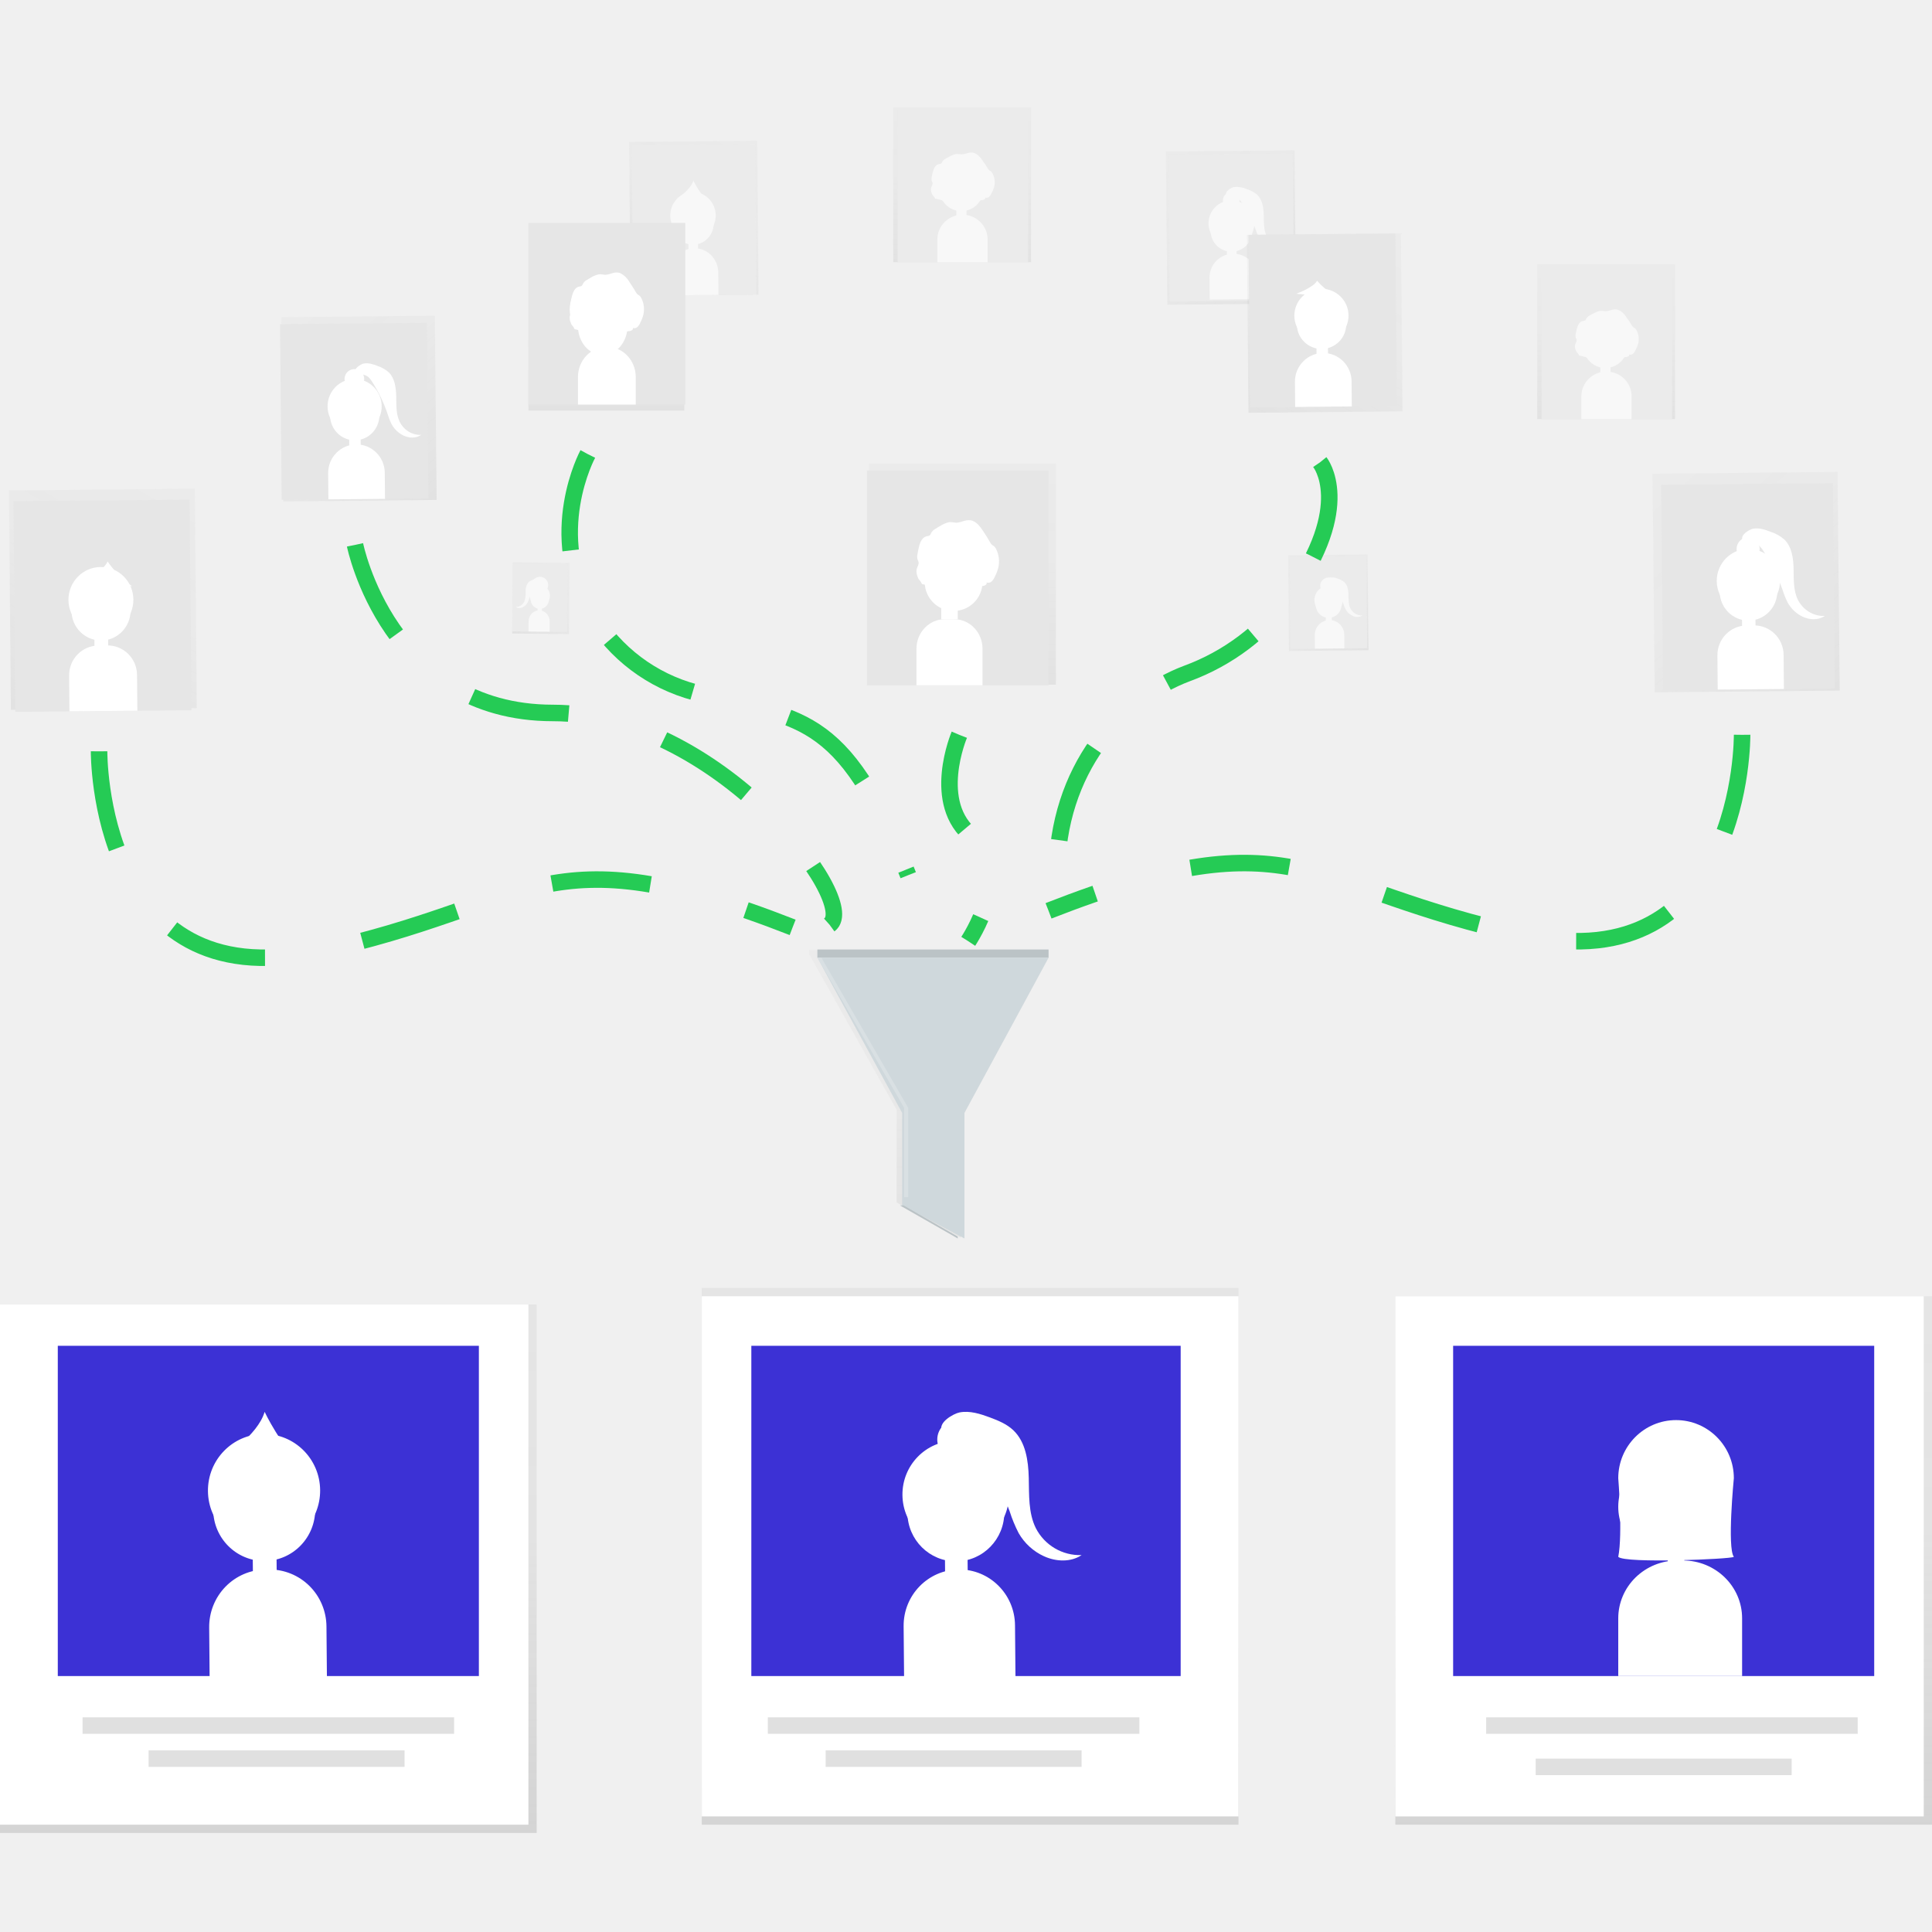
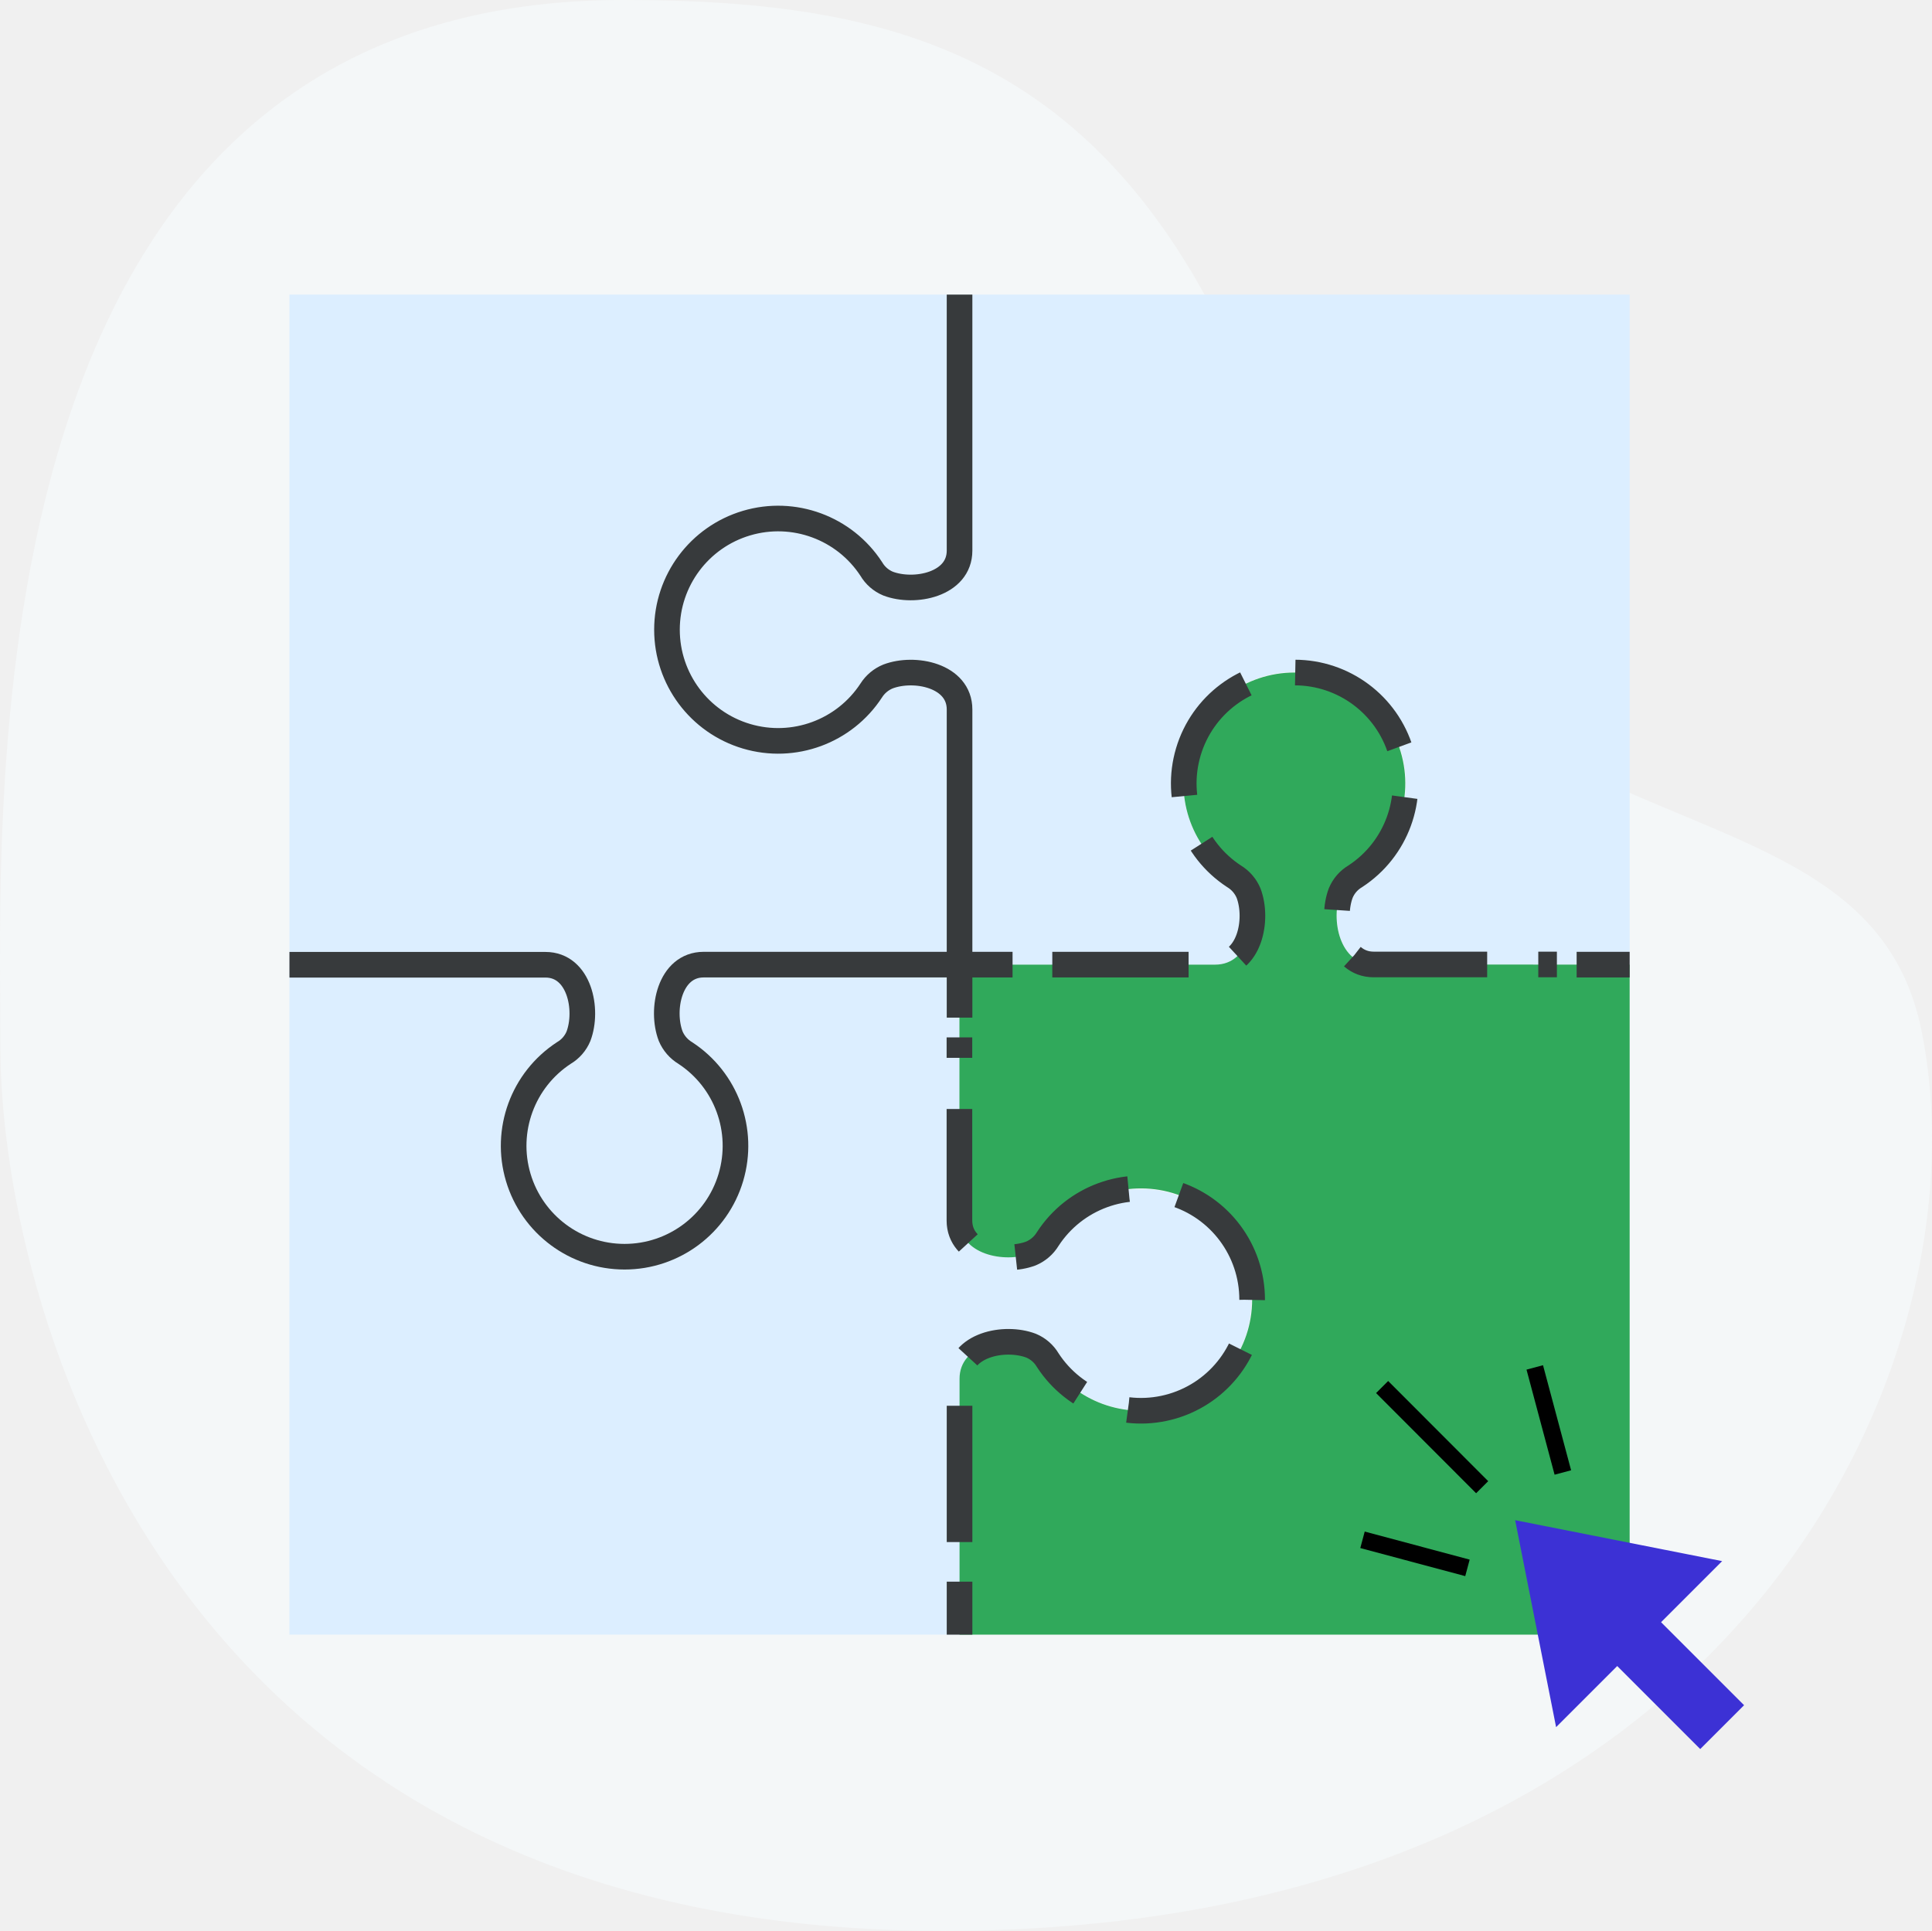
- <svg xmlns="http://www.w3.org/2000/svg" width="234px" height="234px" viewBox="0 0 234 234" version="1.1">
-   <defs>
-     <linearGradient x1="5.149%" y1="3.209%" x2="114.915%" y2="84.88%" id="linearGradient-1">
-       <stop stop-color="#808080" stop-opacity="0.25" offset="0%" />
-       <stop stop-color="#808080" stop-opacity="0.12" offset="54%" />
-       <stop stop-color="#808080" stop-opacity="0.1" offset="100%" />
-     </linearGradient>
-     <linearGradient x1="90.501%" y1="105.044%" x2="9.472%" y2="-4.786%" id="linearGradient-2">
-       <stop stop-color="#808080" stop-opacity="0.25" offset="0%" />
-       <stop stop-color="#808080" stop-opacity="0.12" offset="54%" />
-       <stop stop-color="#808080" stop-opacity="0.1" offset="100%" />
-     </linearGradient>
-     <linearGradient x1="92.371%" y1="100.053%" x2="10.709%" y2="-9.715%" id="linearGradient-3">
-       <stop stop-color="#808080" stop-opacity="0.25" offset="0%" />
-       <stop stop-color="#808080" stop-opacity="0.12" offset="54%" />
-       <stop stop-color="#808080" stop-opacity="0.1" offset="100%" />
-     </linearGradient>
-     <linearGradient x1="20.388%" y1="107.744%" x2="79.599%" y2="-7.727%" id="linearGradient-4">
-       <stop stop-color="#808080" stop-opacity="0.25" offset="0%" />
-       <stop stop-color="#808080" stop-opacity="0.12" offset="54%" />
-       <stop stop-color="#808080" stop-opacity="0.1" offset="100%" />
-     </linearGradient>
-     <linearGradient x1="49.998%" y1="100%" x2="49.998%" y2="0%" id="linearGradient-5">
-       <stop stop-color="#808080" stop-opacity="0.25" offset="0%" />
-       <stop stop-color="#808080" stop-opacity="0.12" offset="54%" />
-       <stop stop-color="#808080" stop-opacity="0.1" offset="100%" />
-     </linearGradient>
-     <linearGradient x1="50.006%" y1="100.011%" x2="50.006%" y2="0%" id="linearGradient-6">
-       <stop stop-color="#808080" stop-opacity="0.25" offset="0%" />
-       <stop stop-color="#808080" stop-opacity="0.12" offset="54%" />
-       <stop stop-color="#808080" stop-opacity="0.1" offset="100%" />
-     </linearGradient>
-     <linearGradient x1="50.014%" y1="100%" x2="50.014%" y2="0%" id="linearGradient-7">
-       <stop stop-color="#808080" stop-opacity="0.25" offset="0%" />
-       <stop stop-color="#808080" stop-opacity="0.12" offset="54%" />
-       <stop stop-color="#808080" stop-opacity="0.1" offset="100%" />
-     </linearGradient>
-     <linearGradient x1="90.529%" y1="104.989%" x2="9.496%" y2="-4.839%" id="linearGradient-8">
-       <stop stop-color="#808080" stop-opacity="0.25" offset="0%" />
-       <stop stop-color="#808080" stop-opacity="0.12" offset="54%" />
-       <stop stop-color="#808080" stop-opacity="0.1" offset="100%" />
-     </linearGradient>
-     <linearGradient x1="91.569%" y1="102.78%" x2="9.909%" y2="-6.975%" id="linearGradient-9">
-       <stop stop-color="#808080" stop-opacity="0.25" offset="0%" />
-       <stop stop-color="#808080" stop-opacity="0.12" offset="54%" />
-       <stop stop-color="#808080" stop-opacity="0.1" offset="100%" />
-     </linearGradient>
-     <linearGradient x1="20.387%" y1="107.733%" x2="79.597%" y2="-7.733%" id="linearGradient-10">
-       <stop stop-color="#808080" stop-opacity="0.25" offset="0%" />
-       <stop stop-color="#808080" stop-opacity="0.12" offset="54%" />
-       <stop stop-color="#808080" stop-opacity="0.1" offset="100%" />
-     </linearGradient>
-     <linearGradient x1="18.112%" y1="111.128%" x2="76.802%" y2="-4.792%" id="linearGradient-11">
-       <stop stop-color="#808080" stop-opacity="0.25" offset="0%" />
-       <stop stop-color="#808080" stop-opacity="0.12" offset="54%" />
-       <stop stop-color="#808080" stop-opacity="0.1" offset="100%" />
-     </linearGradient>
-     <linearGradient x1="49.995%" y1="100%" x2="49.995%" y2="0%" id="linearGradient-12">
-       <stop stop-color="#808080" stop-opacity="0.25" offset="0%" />
-       <stop stop-color="#808080" stop-opacity="0.12" offset="54%" />
-       <stop stop-color="#808080" stop-opacity="0.1" offset="100%" />
-     </linearGradient>
-     <linearGradient x1="50.002%" y1="100.004%" x2="50.002%" y2="0%" id="linearGradient-13">
-       <stop stop-color="#808080" stop-opacity="0.25" offset="0%" />
-       <stop stop-color="#808080" stop-opacity="0.12" offset="54%" />
-       <stop stop-color="#808080" stop-opacity="0.1" offset="100%" />
-     </linearGradient>
-     <linearGradient x1="50%" y1="100%" x2="50%" y2="0%" id="linearGradient-14">
-       <stop stop-color="#808080" stop-opacity="0.25" offset="0%" />
-       <stop stop-color="#808080" stop-opacity="0.12" offset="54%" />
-       <stop stop-color="#808080" stop-opacity="0.1" offset="100%" />
-     </linearGradient>
-     <linearGradient x1="49.992%" y1="100%" x2="49.992%" y2="0%" id="linearGradient-15">
-       <stop stop-color="#808080" stop-opacity="0.25" offset="0%" />
-       <stop stop-color="#808080" stop-opacity="0.12" offset="54%" />
-       <stop stop-color="#808080" stop-opacity="0.1" offset="100%" />
-     </linearGradient>
-   </defs>
-   <g id="Site-/-Illustrations-/-Register" stroke="none" stroke-width="1" fill="none" fill-rule="evenodd">
-     <g id="undraw_filter_4kje" transform="translate(0, 13)">
-       <g id="Group" opacity="0.5" transform="translate(62, 55)">
-         <polygon id="Rectangle" fill="url(#linearGradient-1)" transform="translate(3.513157, 4.454032) rotate(-89.42706) translate(-3.513157, -4.454032) " points="-0.796 1.022 7.826 1.018 7.822 7.886 -0.799 7.89" />
-         <polygon id="Rectangle" fill="#E6E6E6" transform="translate(3.397965, 4.368251) rotate(-179.48) translate(-3.397965, -4.368251) " points="0.078 0.232 6.715 0.235 6.718 8.504 0.081 8.501" />
-         <ellipse id="Oval" fill="#FFFFFF" transform="translate(3.383976, 4.150535) rotate(-89.48) translate(-3.383976, -4.150535) " cx="3.384" cy="4.151" rx="1.287" ry="1.224" />
-         <ellipse id="Oval" fill="#FFFFFF" transform="translate(3.383936, 4.577173) rotate(-89.48) translate(-3.383936, -4.577173) " cx="3.384" cy="4.577" rx="1.17" ry="1.112" />
-         <polygon id="Rectangle" fill="#FFFFFF" transform="translate(3.370851, 5.733604) rotate(-179.48) translate(-3.370851, -5.733604) " points="3.111 5.266 3.63 5.266 3.63 6.201 3.112 6.201" />
-         <path d="M2.023,5.927 L4.581,5.928 L4.582,7.158 C4.582,7.9 4.01,8.502 3.304,8.502 C2.599,8.501 2.026,7.899 2.026,7.157 L2.025,5.927 L2.023,5.927 Z" id="Path" fill="#FFFFFF" transform="translate(3.302268, 7.21417) rotate(-179.48) translate(-3.302268, -7.21417) " />
-         <circle id="Oval" fill="#FFFFFF" transform="translate(3.394515, 2.859762) rotate(-89.48) translate(-3.394515, -2.859762) " cx="3.395" cy="2.86" r="1" />
-         <path d="M3.254,2.095 C3.015,2.068 2.774,2.109 2.556,2.215 C2.359,2.278 2.176,2.382 2.017,2.52 C1.76,2.836 1.633,3.246 1.662,3.66 C1.692,4.07 1.636,4.483 1.499,4.868 C1.296,5.28 0.886,5.532 0.446,5.515 C0.71,5.677 1.035,5.689 1.309,5.545 C1.552,5.43 1.756,5.24 1.893,4.999 C1.976,4.831 2.045,4.656 2.1,4.475 C2.288,3.942 2.539,3.435 2.847,2.967 C2.893,2.891 2.949,2.822 3.013,2.763 C3.105,2.688 3.215,2.642 3.331,2.629 C3.427,2.629 3.591,2.662 3.648,2.564 C3.772,2.348 3.381,2.125 3.254,2.095 Z" id="Path" fill="#FFFFFF" />
-       </g>
-       <g id="Group" opacity="0.5" transform="translate(156, 54)">
-         <polygon id="Rectangle" fill="url(#linearGradient-2)" transform="translate(4.880657, 6.001217) rotate(-0.52) translate(-4.880657, -6.001217) " points="0.068 0.206 9.695 0.205 9.694 11.796 0.067 11.797" />
-         <polygon id="Rectangle" fill="#E6E6E6" transform="translate(4.89546, 5.994262) rotate(-0.52) translate(-4.89546, -5.994262) " points="0.243 0.435 9.549 0.434 9.548 11.553 0.242 11.554" />
-         <ellipse id="Oval" fill="#FFFFFF" transform="translate(4.918302, 5.679065) rotate(-0.52) translate(-4.918302, -5.679065) " cx="4.918" cy="5.679" rx="1.716" ry="1.732" />
-         <ellipse id="Oval" fill="#FFFFFF" transform="translate(4.923502, 6.257174) rotate(-0.52) translate(-4.923502, -6.257174) " cx="4.924" cy="6.257" rx="1.559" ry="1.574" />
-         <polygon id="Rectangle" fill="#FFFFFF" transform="translate(4.936303, 7.830634) rotate(-0.52) translate(-4.936303, -7.830634) " points="4.573 7.201 5.3 7.201 5.3 8.461 4.573 8.461" />
-         <path d="M5.021,8.092 C6.012,8.091 6.815,8.902 6.815,9.902 L6.815,11.55 L3.239,11.55 L3.239,9.913 C3.239,8.913 4.043,8.103 5.034,8.102 L5.021,8.092 Z" id="Path" fill="#FFFFFF" transform="translate(5.027104, 9.820694) rotate(-0.52) translate(-5.027104, -9.820694) " />
-         <ellipse id="Oval" fill="#FFFFFF" transform="translate(4.900048, 3.950194) rotate(-0.52) translate(-4.900048, -3.950194) " cx="4.9" cy="3.95" rx="1" ry="1" />
-         <path d="M5.097,2.943 C5.431,2.907 5.768,2.962 6.073,3.104 C6.349,3.189 6.605,3.329 6.827,3.515 C7.227,3.892 7.311,4.495 7.324,5.045 C7.338,5.596 7.308,6.177 7.551,6.682 C7.835,7.234 8.409,7.571 9.024,7.549 C8.654,7.766 8.2,7.781 7.816,7.587 C7.476,7.43 7.193,7.17 7.005,6.843 C6.889,6.617 6.791,6.382 6.714,6.139 C6.451,5.421 6.099,4.739 5.668,4.11 C5.603,4.009 5.525,3.917 5.435,3.837 C5.306,3.737 5.152,3.674 4.989,3.657 C4.857,3.638 4.63,3.701 4.546,3.57 C4.368,3.281 4.903,2.981 5.097,2.943 Z" id="Path" fill="#FFFFFF" />
-       </g>
-       <g id="Group" opacity="0.5" transform="translate(141, 5)">
-         <polygon id="Rectangle" fill="url(#linearGradient-3)" transform="translate(8.089645, 9.558296) rotate(-0.52) translate(-8.089645, -9.558296) " points="0.298 0.278 15.881 0.279 15.882 18.838 0.298 18.838" />
-         <polygon id="Rectangle" fill="#E6E6E6" transform="translate(8.113017, 9.549823) rotate(-0.52) translate(-8.113017, -9.549823) " points="0.582 0.647 15.644 0.647 15.644 18.452 0.582 18.452" />
-         <ellipse id="Oval" fill="#FFFFFF" transform="translate(8.149813, 9.045605) rotate(-0.52) translate(-8.149813, -9.045605) " cx="8.15" cy="9.046" rx="2.778" ry="2.773" />
-         <ellipse id="Oval" fill="#FFFFFF" transform="translate(8.1582, 9.967956) rotate(-0.52) translate(-8.1582, -9.967956) " cx="8.158" cy="9.968" rx="2.524" ry="2.52" />
-         <polygon id="Rectangle" fill="#FFFFFF" transform="translate(8.182486, 12.4872) rotate(-0.52) translate(-8.182486, -12.4872) " points="7.594 11.479 8.771 11.479 8.771 13.495 7.594 13.495" />
-         <path d="M8.382,12.728 C9.98,12.728 11.277,14.017 11.284,15.611 L11.285,18.258 L5.491,18.257 L5.491,15.611 C5.499,14.021 6.789,12.734 8.382,12.728 Z" id="Path" fill="#FFFFFF" transform="translate(8.387806, 15.49279) rotate(-0.572939) translate(-8.387806, -15.49279) " />
-         <ellipse id="Oval" fill="#FFFFFF" transform="translate(8.124603, 6.273046) rotate(-0.52) translate(-8.124603, -6.273046) " cx="8.125" cy="6.273" rx="1.01" ry="1.008" />
-         <path d="M8.452,4.654 C8.993,4.596 9.539,4.686 10.033,4.912 C10.481,5.049 10.896,5.274 11.255,5.573 C11.901,6.179 12.039,7.14 12.061,8.024 C12.083,8.908 12.033,9.836 12.428,10.626 C12.891,11.506 13.819,12.042 14.814,12.003 C14.214,12.351 13.479,12.373 12.858,12.064 C12.303,11.814 11.84,11.397 11.534,10.871 C11.345,10.511 11.187,10.135 11.062,9.748 C10.636,8.598 10.067,7.506 9.368,6.499 C9.264,6.335 9.138,6.187 8.993,6.058 C8.782,5.901 8.532,5.806 8.27,5.783 C8.055,5.752 7.686,5.854 7.55,5.642 C7.269,5.196 8.135,4.714 8.452,4.654 Z" id="Path" fill="#FFFFFF" />
-       </g>
-       <g id="Group" opacity="0.5" transform="translate(76, 4)">
-         <polygon id="Rectangle" fill="url(#linearGradient-4)" transform="translate(8.036482, 9.435968) rotate(-0.52) translate(-8.036482, -9.435968) " points="0.284 0.124 15.794 0.12 15.788 18.748 0.279 18.752" />
-         <polygon id="Rectangle" fill="#E6E6E6" transform="translate(8.06209, 9.618827) rotate(-0.52) translate(-8.06209, -9.618827) " points="0.598 0.49 15.531 0.486 15.526 18.748 0.593 18.752" />
-         <ellipse id="Oval" fill="#FFFFFF" transform="translate(7.932236, 9.105145) rotate(-0.52) translate(-7.932236, -9.105145) " cx="7.932" cy="9.105" rx="2.752" ry="2.842" />
-         <ellipse id="Oval" fill="#FFFFFF" transform="translate(7.940561, 10.05228) rotate(-0.52) translate(-7.940561, -10.05228) " cx="7.941" cy="10.052" rx="2.501" ry="2.583" />
-         <polygon id="Rectangle" fill="#FFFFFF" transform="translate(7.963274, 12.63622) rotate(-0.52) translate(-7.963274, -12.63622) " points="7.38 11.602 8.548 11.602 8.547 13.67 7.379 13.67" />
-         <path d="M8.118,13.063 C9.707,13.062 10.995,14.392 10.995,16.033 L10.994,18.745 L5.239,18.747 L5.24,16.038 C5.239,15.249 5.543,14.493 6.082,13.935 C6.622,13.377 7.355,13.063 8.118,13.063 Z" id="Path" fill="#FFFFFF" transform="translate(8.116918, 15.90499) rotate(-0.52) translate(-8.116918, -15.90499) " />
-         <path d="M5.997,7.049 C5.997,7.049 7.656,6 7.981,4.877 C8.479,5.893 9.136,6.818 9.925,7.614 L5.997,7.049 Z" id="Path" fill="#FFFFFF" />
-       </g>
-       <rect id="Rectangle" fill="url(#linearGradient-5)" x="0" y="145" width="65" height="64" />
-       <rect id="Rectangle" fill="#FFFFFF" x="0" y="145" width="64" height="63" />
-       <rect id="Rectangle" fill="#3C31D5" x="7" y="150" width="51" height="40" />
-       <rect id="Rectangle" fill="#E0E0E0" x="10" y="195" width="45" height="2" />
-       <rect id="Rectangle" fill="#E0E0E0" x="18" y="199" width="31" height="2" />
-       <g id="Group" opacity="0.5" transform="translate(105, 43)" fill="url(#linearGradient-6)">
-         <rect id="Rectangle" x="0.249" y="0.16" width="22.64" height="26.769" />
-       </g>
-       <rect id="Rectangle" fill="#E6E6E6" x="105" y="44" width="22" height="26" />
-       <ellipse id="Oval" fill="#FFFFFF" cx="115.5" cy="56" rx="3.5" ry="4" />
-       <circle id="Oval" fill="#FFFFFF" cx="115.5" cy="57.5" r="3.5" />
-       <rect id="Rectangle" fill="#FFFFFF" x="114" y="60" width="2" height="2" />
-       <path d="M114.426,62 L115.574,62 C117.466,62 119,63.603 119,65.581 L119,70 L111,70 L111,65.581 C111,63.603 112.534,62 114.426,62 Z" id="Path" fill="#FFFFFF" />
-       <path d="M114.001,50.628 C113.759,50.762 113.522,50.905 113.29,51.055 C113.076,51.165 112.897,51.339 112.774,51.554 C112.746,51.64 112.706,51.722 112.656,51.796 C112.548,51.921 112.367,51.919 112.213,51.957 C111.697,52.082 111.44,52.668 111.313,53.196 C111.232,53.51 111.166,53.828 111.118,54.149 C111.07,54.357 111.077,54.574 111.136,54.778 C111.169,54.866 111.218,54.942 111.244,55.032 C111.337,55.359 111.074,55.669 111.009,56.001 C110.978,56.305 111.027,56.611 111.151,56.886 C111.178,56.975 111.215,57.059 111.262,57.137 C111.305,57.196 111.351,57.251 111.401,57.303 C111.511,57.43 111.599,57.576 111.659,57.736 C112.203,57.84 112.737,57.998 113.254,58.207 C114.091,58.553 114.921,59.041 115.83,58.997 C116.074,58.985 116.315,58.933 116.544,58.842 C116.992,58.665 117.384,58.344 117.832,58.188 C118.257,58.086 118.687,58.01 119.121,57.96 C119.324,57.916 119.577,57.753 119.499,57.548 C119.71,57.63 119.947,57.581 120.113,57.42 C120.274,57.26 120.403,57.068 120.491,56.854 C120.674,56.498 120.816,56.122 120.917,55.732 C121.089,54.976 120.992,54.179 120.646,53.493 C120.586,53.358 120.498,53.239 120.388,53.144 C120.306,53.082 120.208,53.043 120.131,52.975 C120.05,52.897 119.983,52.805 119.932,52.703 C119.647,52.207 119.346,51.723 119.028,51.251 C118.714,50.783 118.355,50.304 117.848,50.099 C117.095,49.797 116.547,50.279 115.83,50.309 C115.511,50.309 115.243,50.186 114.905,50.257 C114.589,50.334 114.284,50.459 114.001,50.628 Z" id="Path" fill="#FFFFFF" />
-       <g id="Group" opacity="0.5" transform="translate(64, 14)" fill="url(#linearGradient-7)">
-         <rect id="Rectangle" x="0.003" y="0.18" width="18.879" height="22.554" />
-       </g>
-       <rect id="Rectangle" fill="#E6E6E6" x="64" y="14" width="19" height="22" />
-       <circle id="Oval" fill="#FFFFFF" cx="72.5" cy="24.5" r="3.5" />
-       <ellipse id="Oval" fill="#FFFFFF" cx="73" cy="26.5" rx="3" ry="3.5" />
-       <rect id="Rectangle" fill="#FFFFFF" x="72" y="28" width="2" height="2" />
-       <path d="M73.512,29 C75.441,29.009 77,30.647 77,32.664 L77,36 L70,36 L70,32.664 C70,31.691 70.37,30.758 71.029,30.07 C71.688,29.383 72.581,28.998 73.512,29 Z" id="Path" fill="#FFFFFF" />
-       <path d="M71.702,20.537 C71.484,20.656 71.27,20.784 71.06,20.92 C70.871,21.02 70.714,21.174 70.605,21.363 C70.58,21.44 70.544,21.513 70.499,21.579 C70.401,21.69 70.227,21.687 70.099,21.721 C69.645,21.832 69.411,22.354 69.283,22.825 C69.209,23.105 69.15,23.39 69.106,23.677 C69.062,23.864 69.068,24.06 69.123,24.245 C69.153,24.321 69.196,24.392 69.221,24.469 C69.305,24.753 69.068,25.037 69.008,25.32 C68.98,25.591 69.024,25.864 69.136,26.11 C69.16,26.189 69.194,26.264 69.237,26.334 C69.275,26.386 69.317,26.435 69.362,26.482 C69.461,26.594 69.539,26.725 69.593,26.868 C70.084,26.962 70.565,27.105 71.03,27.293 C71.786,27.6 72.534,28.037 73.345,27.997 C73.566,27.986 73.783,27.939 73.99,27.858 C74.395,27.699 74.749,27.416 75.16,27.291 C75.541,27.199 75.927,27.131 76.316,27.086 C76.501,27.049 76.727,26.902 76.659,26.72 C76.846,26.789 77.055,26.745 77.203,26.606 C77.348,26.464 77.463,26.292 77.543,26.101 C77.707,25.785 77.836,25.449 77.927,25.102 C78.079,24.43 77.992,23.724 77.682,23.115 C77.626,22.993 77.546,22.887 77.445,22.802 C77.372,22.746 77.282,22.712 77.211,22.652 C77.138,22.583 77.078,22.501 77.032,22.411 C76.774,21.97 76.502,21.539 76.215,21.119 C75.964,20.676 75.593,20.32 75.149,20.094 C74.469,19.81 73.974,20.256 73.329,20.282 C73.04,20.282 72.798,20.171 72.494,20.236 C72.218,20.298 71.951,20.399 71.702,20.537 Z" id="Path" fill="#FFFFFF" />
-       <g id="Group" opacity="0.5" transform="translate(200, 44)" fill="url(#linearGradient-8)">
-         <polygon id="Rectangle" transform="translate(11.48738, 13.5054) rotate(-0.572939) translate(-11.48738, -13.5054) " points="0.281 0.261 22.691 0.263 22.694 26.75 0.283 26.748" />
-       </g>
-       <polygon id="Rectangle" fill="#E6E6E6" transform="translate(211.7116, 58.05945) rotate(-0.52) translate(-211.7116, -58.05945) " points="201.311 45.622 222.114 45.62 222.112 70.497 201.309 70.498" />
-       <ellipse id="Oval" fill="#FFFFFF" transform="translate(211.7625, 57.35408) rotate(-0.52) translate(-211.7625, -57.35408) " cx="211.763" cy="57.354" rx="3.835" ry="3.872" />
-       <ellipse id="Oval" fill="#FFFFFF" transform="translate(211.7741, 58.64537) rotate(-0.52) translate(-211.7741, -58.64537) " cx="211.774" cy="58.645" rx="3.485" ry="3.519" />
-       <polygon id="Rectangle" fill="#FFFFFF" transform="translate(211.8044, 62.16545) rotate(-0.52) translate(-211.8044, -62.16545) " points="210.99 60.757 212.619 60.757 212.618 63.574 210.99 63.574" />
-       <path d="M211.579,62.751 L212.462,62.751 C214.433,62.751 216.03,64.363 216.029,66.353 L216.029,70.483 L208.011,70.484 L208.011,66.353 C208.011,65.398 208.387,64.482 209.056,63.806 C209.725,63.131 210.633,62.751 211.579,62.751 Z" id="Path" fill="#FFFFFF" transform="translate(212.0202, 66.61745) rotate(-0.52) translate(-212.0202, -66.61745) " />
-       <ellipse id="Oval" fill="#FFFFFF" transform="translate(211.7277, 53.48297) rotate(-0.52) translate(-211.7277, -53.48297) " cx="211.728" cy="53.483" rx="1.394" ry="1.407" />
-       <path d="M212.307,51.043 C213.033,50.898 213.775,51.144 214.466,51.413 C215.077,51.609 215.644,51.931 216.134,52.36 C217.016,53.228 217.213,54.622 217.235,55.877 C217.257,57.132 217.197,58.475 217.737,59.609 C218.365,60.878 219.636,61.654 221,61.602 C220.225,62.145 219.176,62.091 218.325,61.69 C217.567,61.33 216.935,60.731 216.517,59.976 C216.259,59.458 216.043,58.918 215.872,58.362 C215.29,56.715 214.513,55.15 213.559,53.706 C213.417,53.472 213.244,53.26 213.046,53.075 C212.76,52.844 212.418,52.701 212.059,52.663 C211.764,52.62 211.249,52.764 211.076,52.459 C210.69,51.82 211.875,51.127 212.307,51.043 Z" id="Path" fill="#FFFFFF" />
-       <g id="Group" opacity="0.5" transform="translate(34, 25)" fill="url(#linearGradient-9)">
-         <polygon id="Rectangle" transform="translate(9.48447, 11.48706) rotate(-0.572939) translate(-9.48447, -11.48706) " points="0.194 0.331 18.776 0.33 18.775 22.643 0.193 22.645" />
-       </g>
-       <polygon id="Rectangle" fill="#E6E6E6" transform="translate(42.9084, 36.81812) rotate(-0.52) translate(-42.9084, -36.81812) " points="34.016 26.184 51.803 26.183 51.801 47.452 34.014 47.453" />
-       <ellipse id="Oval" fill="#FFFFFF" transform="translate(42.95206, 36.2147) rotate(-0.52) translate(-42.95206, -36.2147) " cx="42.952" cy="36.215" rx="3.278" ry="3.31" />
-       <ellipse id="Oval" fill="#FFFFFF" transform="translate(42.96199, 37.31876) rotate(-0.52) translate(-42.96199, -37.31876) " cx="42.962" cy="37.319" rx="2.981" ry="3.01" />
-       <polygon id="Rectangle" fill="#FFFFFF" transform="translate(42.98902, 40.32534) rotate(-0.52) translate(-42.98902, -40.32534) " points="42.294 39.122 43.685 39.122 43.684 41.529 42.293 41.529" />
-       <path d="M43.174,40.827 C45.067,40.827 46.602,42.377 46.601,44.288 L46.601,47.45 L39.745,47.45 L39.745,44.289 C39.745,42.377 41.28,40.828 43.174,40.827 Z" id="Path" fill="#FFFFFF" transform="translate(43.17313, 44.1388) rotate(-0.52) translate(-43.17313, -44.1388) " />
-       <ellipse id="Oval" fill="#FFFFFF" transform="translate(42.92231, 32.90525) rotate(-0.52) translate(-42.92231, -32.90525) " cx="42.922" cy="32.905" rx="1.192" ry="1.203" />
-       <path d="M44.038,31.035 C44.619,30.916 45.213,31.119 45.769,31.338 C46.258,31.499 46.713,31.762 47.106,32.113 C47.813,32.822 47.965,33.954 47.988,34.993 C48.011,36.033 47.957,37.121 48.39,38.05 C48.894,39.086 49.91,39.718 51,39.674 C50.381,40.118 49.539,40.075 48.86,39.747 C48.252,39.453 47.746,38.963 47.412,38.345 C47.209,37.92 47.04,37.478 46.906,37.024 C46.44,35.673 45.817,34.39 45.051,33.206 C44.938,33.015 44.8,32.84 44.642,32.689 C44.413,32.5 44.139,32.383 43.851,32.351 C43.616,32.316 43.212,32.435 43.065,32.183 C42.744,31.671 43.694,31.106 44.038,31.035 Z" id="Path" fill="#FFFFFF" />
-       <g id="Group" opacity="0.5" transform="translate(1, 46)" fill="url(#linearGradient-10)">
-         <polygon id="Rectangle" transform="translate(11.45779, 13.58308) rotate(-0.52) translate(-11.45779, -13.58308) " points="0.202 0.294 22.717 0.291 22.714 26.872 0.198 26.875" />
-       </g>
-       <polygon id="Rectangle" fill="#E6E6E6" transform="translate(12.40803, 60.36602) rotate(-0.52) translate(-12.40803, -60.36602) " points="1.741 47.611 23.077 47.609 23.075 73.121 1.739 73.123" />
-       <ellipse id="Oval" fill="#FFFFFF" transform="translate(12.22293, 59.64494) rotate(-0.52) translate(-12.22293, -59.64494) " cx="12.223" cy="59.645" rx="3.933" ry="3.971" />
-       <ellipse id="Oval" fill="#FFFFFF" transform="translate(12.23481, 60.9665) rotate(-0.52) translate(-12.23481, -60.9665) " cx="12.235" cy="60.966" rx="3.575" ry="3.61" />
-       <polygon id="Rectangle" fill="#FFFFFF" transform="translate(12.26727, 64.57743) rotate(-0.52) translate(-12.26727, -64.57743) " points="11.433 63.133 13.102 63.133 13.102 66.022 11.433 66.022" />
-       <path d="M11.943,65.177 L13.034,65.177 C15.004,65.177 16.601,66.789 16.601,68.778 L16.601,73.118 L8.375,73.119 L8.376,68.782 C8.376,66.793 9.973,65.18 11.943,65.18 L11.943,65.177 Z" id="Path" fill="#FFFFFF" transform="translate(12.48818, 69.14776) rotate(-0.52) translate(-12.48818, -69.14776) " />
-       <path d="M10,57.376 C10,57.376 12.535,56.227 13.031,55 C13.031,55 14.197,56.786 16,58 L10,57.376 Z" id="Path" fill="#FFFFFF" />
-       <ellipse id="Oval" fill="#FFFFFF" transform="translate(31.98012, 167.5391) rotate(-0.52) translate(-31.98012, -167.5391) " cx="31.98" cy="167.539" rx="6.794" ry="6.859" />
-       <ellipse id="Oval" fill="#FFFFFF" transform="translate(32.00066, 169.8243) rotate(-0.52) translate(-32.00066, -169.8243) " cx="32.001" cy="169.824" rx="6.177" ry="6.237" />
-       <polygon id="Rectangle" fill="#FFFFFF" transform="translate(32.05808, 176.0605) rotate(-0.52) translate(-32.05808, -176.0605) " points="30.617 173.566 33.5 173.566 33.499 178.555 30.617 178.555" />
-       <path d="M32.221,177.098 L32.655,177.098 C34.483,177.097 36.236,177.831 37.528,179.137 C38.819,180.444 39.544,182.215 39.54,184.061 L39.54,190.829 L25.333,190.831 L25.334,184.062 C25.331,182.216 26.056,180.445 27.348,179.138 C28.639,177.832 30.393,177.098 32.221,177.098 Z" id="Path" fill="#FFFFFF" transform="translate(32.43698, 183.964) rotate(-0.52) translate(-32.43698, -183.964) " />
-       <path d="M27,163.542 C27,163.542 31.223,160.858 32.051,158 C32.051,158 33.999,162.165 37,165 L27,163.542 Z" id="Path" fill="#FFFFFF" />
-       <g id="Group" opacity="0.5" transform="translate(151, 15)" fill="url(#linearGradient-11)">
-         <polygon id="Rectangle" transform="translate(9.445684, 11.13146) rotate(-0.52) translate(-9.445684, -11.13146) " points="0.117 0.354 18.776 0.352 18.774 21.909 0.115 21.911" />
-       </g>
-       <polygon id="Rectangle" fill="#E6E6E6" transform="translate(160.2054, 25.81135) rotate(-0.52) translate(-160.2054, -25.81135) " points="151.31 15.365 169.103 15.363 169.101 36.258 151.308 36.259" />
-       <ellipse id="Oval" fill="#FFFFFF" transform="translate(160.0501, 25.22352) rotate(-0.52) translate(-160.0501, -25.22352) " cx="160.05" cy="25.224" rx="3.281" ry="3.252" />
-       <ellipse id="Oval" fill="#FFFFFF" transform="translate(160.0625, 26.30555) rotate(-0.52) translate(-160.0625, -26.30555) " cx="160.063" cy="26.306" rx="2.981" ry="2.957" />
-       <polygon id="Rectangle" fill="#FFFFFF" transform="translate(160.1422, 29.07289) rotate(-0.572939) translate(-160.1422, -29.07289) " points="159.447 27.89 160.838 27.89 160.838 30.256 159.447 30.256" />
-       <path d="M160.27,29.754 C162.164,29.753 163.698,31.303 163.698,33.215 L163.698,36.257 L156.839,36.258 L156.839,33.215 C156.839,32.297 157.201,31.416 157.844,30.767 C158.488,30.117 159.361,29.753 160.27,29.754 Z" id="Path" fill="#FFFFFF" transform="translate(160.2685, 33.00583) rotate(-0.52) translate(-160.2685, -33.00583) " />
-       <path d="M157,22.582 C157,22.582 159.114,21.815 159.525,21 C160.161,21.745 160.997,22.42 162,23 L157,22.582 Z" id="Path" fill="#FFFFFF" />
-       <g id="Group" opacity="0.5" transform="translate(98, 102)" fill="url(#linearGradient-12)">
-         <polygon id="Path" points="0.008 0.063 0.008 0.565 10.598 19.41 10.598 30.632 18.377 34.904 18.377 34.653 18.377 19.41 28.887 0.565 28.887 0.063" />
-       </g>
-       <rect id="Rectangle" fill="#CFD8DC" x="99" y="102" width="28" height="1" />
-       <rect id="Rectangle" fill="#000000" opacity="0.1" x="99" y="102" width="28" height="1" />
-       <polygon id="Path" fill="#CFD8DC" points="99 103 109.268 121.797 109.268 132.99 116.812 137 116.812 121.797 127 103" />
-       <polygon id="Path" fill="#FFFFFF" opacity="0.2" points="110 132 110 121.177 99.491 103 99 103 109.507 121.177 109.507 132" />
-       <polygon id="Path" fill="#CFD8DC" points="109 133 116 137 116 136.764 109.447 133" />
-       <polygon id="Path" fill="#000000" opacity="0.1" points="109 133 116 137 116 136.764 109.447 133" />
-       <rect id="Rectangle" fill="url(#linearGradient-13)" x="169" y="144" width="65" height="64" />
-       <rect id="Rectangle" fill="#FFFFFF" x="169" y="144" width="64" height="63" />
-       <rect id="Rectangle" fill="#3C31D5" x="176" y="150" width="51" height="40" />
-       <rect id="Rectangle" fill="#E0E0E0" x="180" y="195" width="45" height="2" />
-       <rect id="Rectangle" fill="#E0E0E0" x="186" y="200" width="31" height="2" />
-       <rect id="Rectangle" fill="url(#linearGradient-14)" x="85" y="143" width="65" height="65" />
-       <rect id="Rectangle" fill="#FFFFFF" x="85" y="144" width="65" height="63" />
-       <rect id="Rectangle" fill="#3C31D5" x="91" y="150" width="52" height="40" />
-       <rect id="Rectangle" fill="#E0E0E0" x="93" y="195" width="45" height="2" />
-       <rect id="Rectangle" fill="#E0E0E0" x="100" y="199" width="31" height="2" />
-       <path d="M12,78 C12,78 11.729,107.953 38.284,102.287 C64.839,96.62 65.652,87.445 96,99.318" id="Path" stroke="#25CB55" stroke-width="2" stroke-dasharray="12" />
-       <path d="M211,76 C211,76 211.271,105.953 184.716,100.287 C158.161,94.62 157.348,85.445 127,97.318" id="Path" stroke="#25CB55" stroke-width="2" stroke-dasharray="12" />
-       <path d="M116.186,76 C116.186,76 112.633,84.333 117.826,88.366 C123.018,92.398 117.279,101 117.279,101" id="Path" stroke="#25CB55" stroke-width="2" stroke-dasharray="12" />
-       <path d="M43,53 C43,53 47.086,73.352 66.969,73.352 C86.853,73.352 104.286,96.212 100.472,99" id="Path" stroke="#25CB55" stroke-width="2" stroke-dasharray="12" />
-       <path d="M71.187,42 C71.187,42 65.934,51.641 71.709,61.466 C74.486,66.099 78.964,69.469 84.191,70.859 C96.575,74.246 101.998,72.673 110,93" id="Path" stroke="#25CB55" stroke-width="2" stroke-dasharray="12" />
-       <path d="M159.874,43 C159.874,43 164.092,48.192 156.2,59.178 C153.057,63.483 148.724,66.754 143.747,68.578 C135.779,71.569 128,80.222 128,93" id="Path" stroke="#25CB55" stroke-width="2" stroke-dasharray="12" />
-       <g id="Group" opacity="0.5" transform="translate(108, 0)">
-         <rect id="Rectangle" fill="url(#linearGradient-15)" x="0.187" y="0" width="16.691" height="18.76" />
-         <rect id="Rectangle" fill="#E6E6E6" x="0.716" y="0.262" width="15.807" height="18.499" />
-         <ellipse id="Oval" fill="#FFFFFF" cx="8.441" cy="8.988" rx="2.915" ry="2.88" />
-         <ellipse id="Oval" fill="#FFFFFF" cx="8.441" cy="9.949" rx="2.65" ry="2.619" />
-         <rect id="Rectangle" fill="#FFFFFF" x="7.826" y="11.518" width="1.237" height="2.096" />
-         <path d="M8.575,13.003 C10.258,13.003 11.621,14.35 11.621,16.012 L11.621,18.766 L5.529,18.766 L5.529,16.012 C5.529,15.214 5.85,14.449 6.421,13.884 C6.993,13.32 7.767,13.003 8.575,13.003 Z" id="Path" fill="#FFFFFF" />
-         <path d="M7.076,5.918 C6.89,6.015 6.704,6.119 6.519,6.229 C6.356,6.31 6.221,6.435 6.128,6.589 C6.107,6.652 6.076,6.712 6.036,6.766 C5.953,6.857 5.813,6.854 5.694,6.881 C5.303,6.972 5.103,7.396 4.997,7.776 C4.933,8.004 4.882,8.234 4.844,8.467 C4.807,8.617 4.812,8.774 4.858,8.922 C4.883,8.985 4.922,9.04 4.941,9.103 C5.014,9.34 4.81,9.563 4.76,9.806 C4.735,10.025 4.773,10.248 4.869,10.447 C4.889,10.511 4.918,10.572 4.955,10.629 C4.989,10.671 5.025,10.71 5.064,10.747 C5.148,10.838 5.215,10.944 5.262,11.059 C5.682,11.136 6.095,11.252 6.493,11.406 C7.143,11.656 7.784,12.009 8.48,11.976 C8.671,11.967 8.859,11.929 9.038,11.863 C9.386,11.733 9.687,11.502 10.041,11.392 C10.368,11.318 10.7,11.263 11.033,11.227 C11.192,11.196 11.387,11.078 11.326,10.929 C11.489,10.99 11.673,10.954 11.802,10.838 C11.922,10.721 12.017,10.582 12.081,10.428 C12.224,10.171 12.336,9.898 12.416,9.616 C12.55,9.068 12.475,8.491 12.207,7.994 C12.159,7.895 12.089,7.809 12.003,7.74 C11.939,7.694 11.864,7.666 11.802,7.617 C11.74,7.56 11.688,7.493 11.649,7.418 C11.428,7.051 11.195,6.701 10.95,6.369 C10.733,6.012 10.415,5.724 10.036,5.543 C9.453,5.323 9.027,5.672 8.475,5.694 C8.238,5.66 7.998,5.647 7.759,5.656 C7.52,5.711 7.29,5.799 7.076,5.918 Z" id="Path" fill="#FFFFFF" />
-       </g>
-       <g id="Group" opacity="0.5" transform="translate(186, 19)">
-         <rect id="Rectangle" fill="url(#linearGradient-15)" x="0.187" y="0" width="16.691" height="18.76" />
-         <rect id="Rectangle" fill="#E6E6E6" x="0.716" y="0.262" width="15.807" height="18.499" />
-         <ellipse id="Oval" fill="#FFFFFF" cx="8.441" cy="8.988" rx="2.915" ry="2.88" />
-         <ellipse id="Oval" fill="#FFFFFF" cx="8.441" cy="9.949" rx="2.65" ry="2.619" />
-         <rect id="Rectangle" fill="#FFFFFF" x="7.826" y="11.518" width="1.237" height="2.096" />
-         <path d="M8.575,13.003 C10.258,13.003 11.621,14.35 11.621,16.012 L11.621,18.766 L5.529,18.766 L5.529,16.012 C5.529,14.35 6.893,13.003 8.575,13.003 Z" id="Path" fill="#FFFFFF" />
-         <path d="M7.076,5.918 C6.89,6.015 6.704,6.119 6.519,6.229 C6.356,6.31 6.221,6.435 6.128,6.589 C6.107,6.652 6.076,6.712 6.036,6.766 C5.953,6.857 5.813,6.854 5.694,6.881 C5.303,6.972 5.103,7.396 4.997,7.776 C4.933,8.004 4.882,8.234 4.844,8.467 C4.807,8.617 4.812,8.774 4.858,8.922 C4.883,8.985 4.922,9.04 4.941,9.103 C5.014,9.34 4.81,9.563 4.76,9.806 C4.735,10.025 4.773,10.248 4.869,10.447 C4.889,10.511 4.918,10.572 4.955,10.629 C4.989,10.671 5.025,10.71 5.064,10.747 C5.148,10.838 5.215,10.944 5.262,11.059 C5.682,11.136 6.095,11.252 6.493,11.406 C7.143,11.656 7.784,12.009 8.48,11.976 C8.671,11.967 8.859,11.929 9.038,11.863 C9.386,11.733 9.687,11.502 10.041,11.392 C10.368,11.318 10.7,11.263 11.033,11.227 C11.192,11.196 11.387,11.078 11.326,10.929 C11.489,10.99 11.673,10.954 11.802,10.838 C11.922,10.721 12.017,10.582 12.081,10.428 C12.224,10.171 12.336,9.898 12.416,9.616 C12.55,9.068 12.475,8.491 12.207,7.994 C12.159,7.895 12.089,7.809 12.003,7.74 C11.939,7.694 11.864,7.666 11.802,7.617 C11.74,7.56 11.688,7.493 11.649,7.418 C11.428,7.051 11.195,6.701 10.95,6.369 C10.733,6.012 10.415,5.724 10.036,5.543 C9.453,5.323 9.027,5.672 8.475,5.694 C8.238,5.66 7.998,5.647 7.759,5.656 C7.52,5.711 7.29,5.799 7.076,5.918 Z" id="Path" fill="#FFFFFF" />
-       </g>
-       <ellipse id="Oval" fill="#FFFFFF" transform="translate(115.7547, 168.0136) rotate(-0.52) translate(-115.7547, -168.0136) " cx="115.755" cy="168.014" rx="6.453" ry="6.515" />
-       <ellipse id="Oval" fill="#FFFFFF" transform="translate(115.7715, 170.1859) rotate(-0.52) translate(-115.7715, -170.1859) " cx="115.772" cy="170.186" rx="5.866" ry="5.923" />
-       <polygon id="Rectangle" fill="#FFFFFF" transform="translate(115.8248, 176.1069) rotate(-0.52) translate(-115.8248, -176.1069) " points="114.456 173.737 117.194 173.737 117.194 178.476 114.455 178.476" />
-       <path d="M116.187,177.093 C119.914,177.093 122.934,180.143 122.934,183.905 L122.933,190.123 L109.442,190.124 L109.442,183.906 C109.442,180.145 112.462,177.095 116.187,177.093 Z" id="Path" fill="#FFFFFF" transform="translate(116.1878, 183.6085) rotate(-0.52) translate(-116.1878, -183.6085) " />
-       <ellipse id="Oval" fill="#FFFFFF" transform="translate(115.8658, 161.3552) rotate(-0.572939) translate(-115.8658, -161.3552) " cx="115.866" cy="161.355" rx="2.346" ry="2.368" />
-       <path d="M116.22,158.07 C117.455,157.833 118.715,158.238 119.892,158.675 C120.909,159.054 121.94,159.477 122.728,160.225 C124.228,161.643 124.549,163.906 124.601,165.978 C124.653,168.051 124.538,170.228 125.457,172.086 C126.524,174.162 128.682,175.433 131,175.349 C129.683,176.237 127.897,176.149 126.452,175.494 C125.163,174.907 124.089,173.927 123.38,172.693 C122.943,171.846 122.578,170.964 122.289,170.055 C121.298,167.356 119.975,164.794 118.349,162.429 C118.108,162.046 117.814,161.698 117.477,161.396 C116.99,161.018 116.409,160.783 115.797,160.72 C115.296,160.651 114.434,160.887 114.129,160.387 C113.474,159.343 115.489,158.21 116.22,158.07 Z" id="Path" fill="#FFFFFF" />
-       <circle id="Oval" fill="#FFFFFF" cx="202.5" cy="169.5" r="6.5" />
-       <rect id="Rectangle" fill="#FFFFFF" x="202" y="172" width="2" height="5" />
-       <path d="M203.177,176 L203.823,176 C207.787,176 211,179.136 211,183.004 L211,190 L196,190 L196,183.018 C195.996,181.158 196.751,179.373 198.097,178.056 C199.444,176.74 201.271,176 203.177,176 Z" id="Path" fill="#FFFFFF" />
-       <path d="M210,175.563 C209.725,175.839 196.824,176.391 196,175.563 C196.549,172.802 196,166.039 196,166.039 C196,162.152 199.134,159 203,159 C206.866,159 210,162.152 210,166.039 C210,166.039 209.176,174.458 210,175.563 Z" id="Path" fill="#FFFFFF" />
+ <svg xmlns="http://www.w3.org/2000/svg" width="113.089" height="113.037" viewBox="0 0 113.089 113.037">
+   <g id="Layer_2" data-name="Layer 2">
+     <g id="Register">
+       <path d="M36.454,0C52.903,0,65.873,3.389,73.97,24.839c10.251,27.166,35.092,19.024,38.486,35.412,4.071,19.712-11.093,52.786-57.246,52.786S.024,75.54.024,61.318-2.2,0,36.454,0Z" fill="#f4f7f8" />
+       <path d="M95.391,17.247v39.224H80.405c-1.993,0-2.521-2.645-1.931-4.189a2.048,2.048,0,0,1,.853-.977,6.508,6.508,0,1,0-7.105,0,2.102,2.102,0,0,1,.853.985c.59,1.551.062,4.188-1.931,4.188H56.167V41.494c0-1.993-2.637-2.521-4.188-1.931a2.102,2.102,0,0,0-.985.853,6.492,6.492,0,1,1,0-7.105,2.048,2.048,0,0,0,.985.861c1.551.59,4.188.062,4.188-1.931V17.247Z" fill="#dceeff" />
+       <path d="M39.103,37.662a6.492,6.492,0,0,0,11.883,2.753,2.101,2.101,0,0,1,.993-.814c1.551-.59,4.188-.062,4.188,1.931V56.471H41.189c-1.993,0-2.521,2.637-1.931,4.188a2.103,2.103,0,0,0,.853.985,6.492,6.492,0,1,1-7.105,0,2.048,2.048,0,0,0,.853-.977c.59-1.551.062-4.189-1.931-4.189H16.943V17.247h39.224V32.233c0,1.993-2.645,2.521-4.188,1.931a2.047,2.047,0,0,1-.977-.853,6.5,6.5,0,0,0-11.898,4.351Z" fill="#dceeff" />
+       <path d="M66.777,82.579a6.523,6.523,0,0,1-5.429-2.947,2.048,2.048,0,0,0-.977-.853c-1.551-.59-4.189-.062-4.189,1.931V95.695h-39.24V56.471H31.928c1.993,0,2.521,2.645,1.931,4.188a2.048,2.048,0,0,1-.853.977,6.508,6.508,0,1,0,7.105,0,2.103,2.103,0,0,1-.853-.985c-.59-1.551-.062-4.189,1.931-4.189H56.167V71.441c0,1.993,2.637,2.521,4.189,1.931a2.102,2.102,0,0,0,.985-.853A6.5,6.5,0,1,1,66.77,82.603Z" fill="#dceeff" />
+       <path d="M56.167,17.247V32.233c0,1.993-2.645,2.521-4.188,1.931a2.047,2.047,0,0,1-.977-.853,6.508,6.508,0,1,0,0,7.105,2.102,2.102,0,0,1,.977-.814c1.551-.59,4.188-.062,4.188,1.931V56.471H41.189c-1.993,0-2.521,2.637-1.931,4.188a2.103,2.103,0,0,0,.853.985,6.492,6.492,0,1,1-7.105,0,2.048,2.048,0,0,0,.853-.977c.59-1.551.062-4.189-1.931-4.189H16.943" fill="none" stroke="#373a3c" stroke-miterlimit="10" stroke-width="1.5" />
+       <path d="M95.391,56.471v39.224H56.167V80.71c0-1.993,2.645-2.521,4.189-1.931a2.048,2.048,0,0,1,.977.853,6.508,6.508,0,1,0,0-7.105,2.103,2.103,0,0,1-.985.853c-1.551.59-4.188.062-4.188-1.931V56.471H71.136c1.993,0,2.521-2.637,1.931-4.189a2.102,2.102,0,0,0-.853-.985,6.492,6.492,0,1,1,7.105,0,2.048,2.048,0,0,0-.853.977c-.59,1.551-.062,4.188,1.931,4.188Z" fill="#30a95b" />
+       <path d="M56.167,95.695V92.593" fill="none" stroke="#373a3c" stroke-miterlimit="10" stroke-width="1.5" />
+       <path d="M56.167,90.274V80.71c0-1.993,2.645-2.521,4.189-1.931a2.048,2.048,0,0,1,.977.853,6.508,6.508,0,1,0,0-7.105,2.103,2.103,0,0,1-.985.853c-1.551.59-4.188.062-4.188-1.931V60.73" fill="none" stroke="#373a3c" stroke-miterlimit="10" stroke-width="1.5" stroke-dasharray="7.978 2.992" />
+       <path d="M56.167,59.574V56.471h3.103" fill="none" stroke="#373a3c" stroke-miterlimit="10" stroke-width="1.5" />
+       <path d="M61.596,56.471H71.152c1.993,0,2.521-2.637,1.931-4.189a2.102,2.102,0,0,0-.853-.985,6.492,6.492,0,1,1,7.105,0,2.048,2.048,0,0,0-.853.977c-.59,1.551-.062,4.188,1.931,4.188H91.132" fill="none" stroke="#373a3c" stroke-miterlimit="10" stroke-width="1.5" stroke-dasharray="7.978 2.992" />
+       <path d="M92.288,56.471h3.103" fill="none" stroke="#373a3c" stroke-miterlimit="10" stroke-width="1.5" />
+       <path d="M100.805,91.391l-9.719,9.719L88.689,88.994Z" fill="#3c31d5" />
+       <path d="M91.997,94.866,94.564,92.3l7.525,7.525-2.567,2.567Z" fill="#3c31d5" />
+       <path d="M80.902,81.199l5.856,5.864m-7.004,3.079,6.143,1.644m3.94-11.735,1.644,6.151" fill="none" stroke="#000" stroke-miterlimit="10" />
    </g>
  </g>
</svg>
